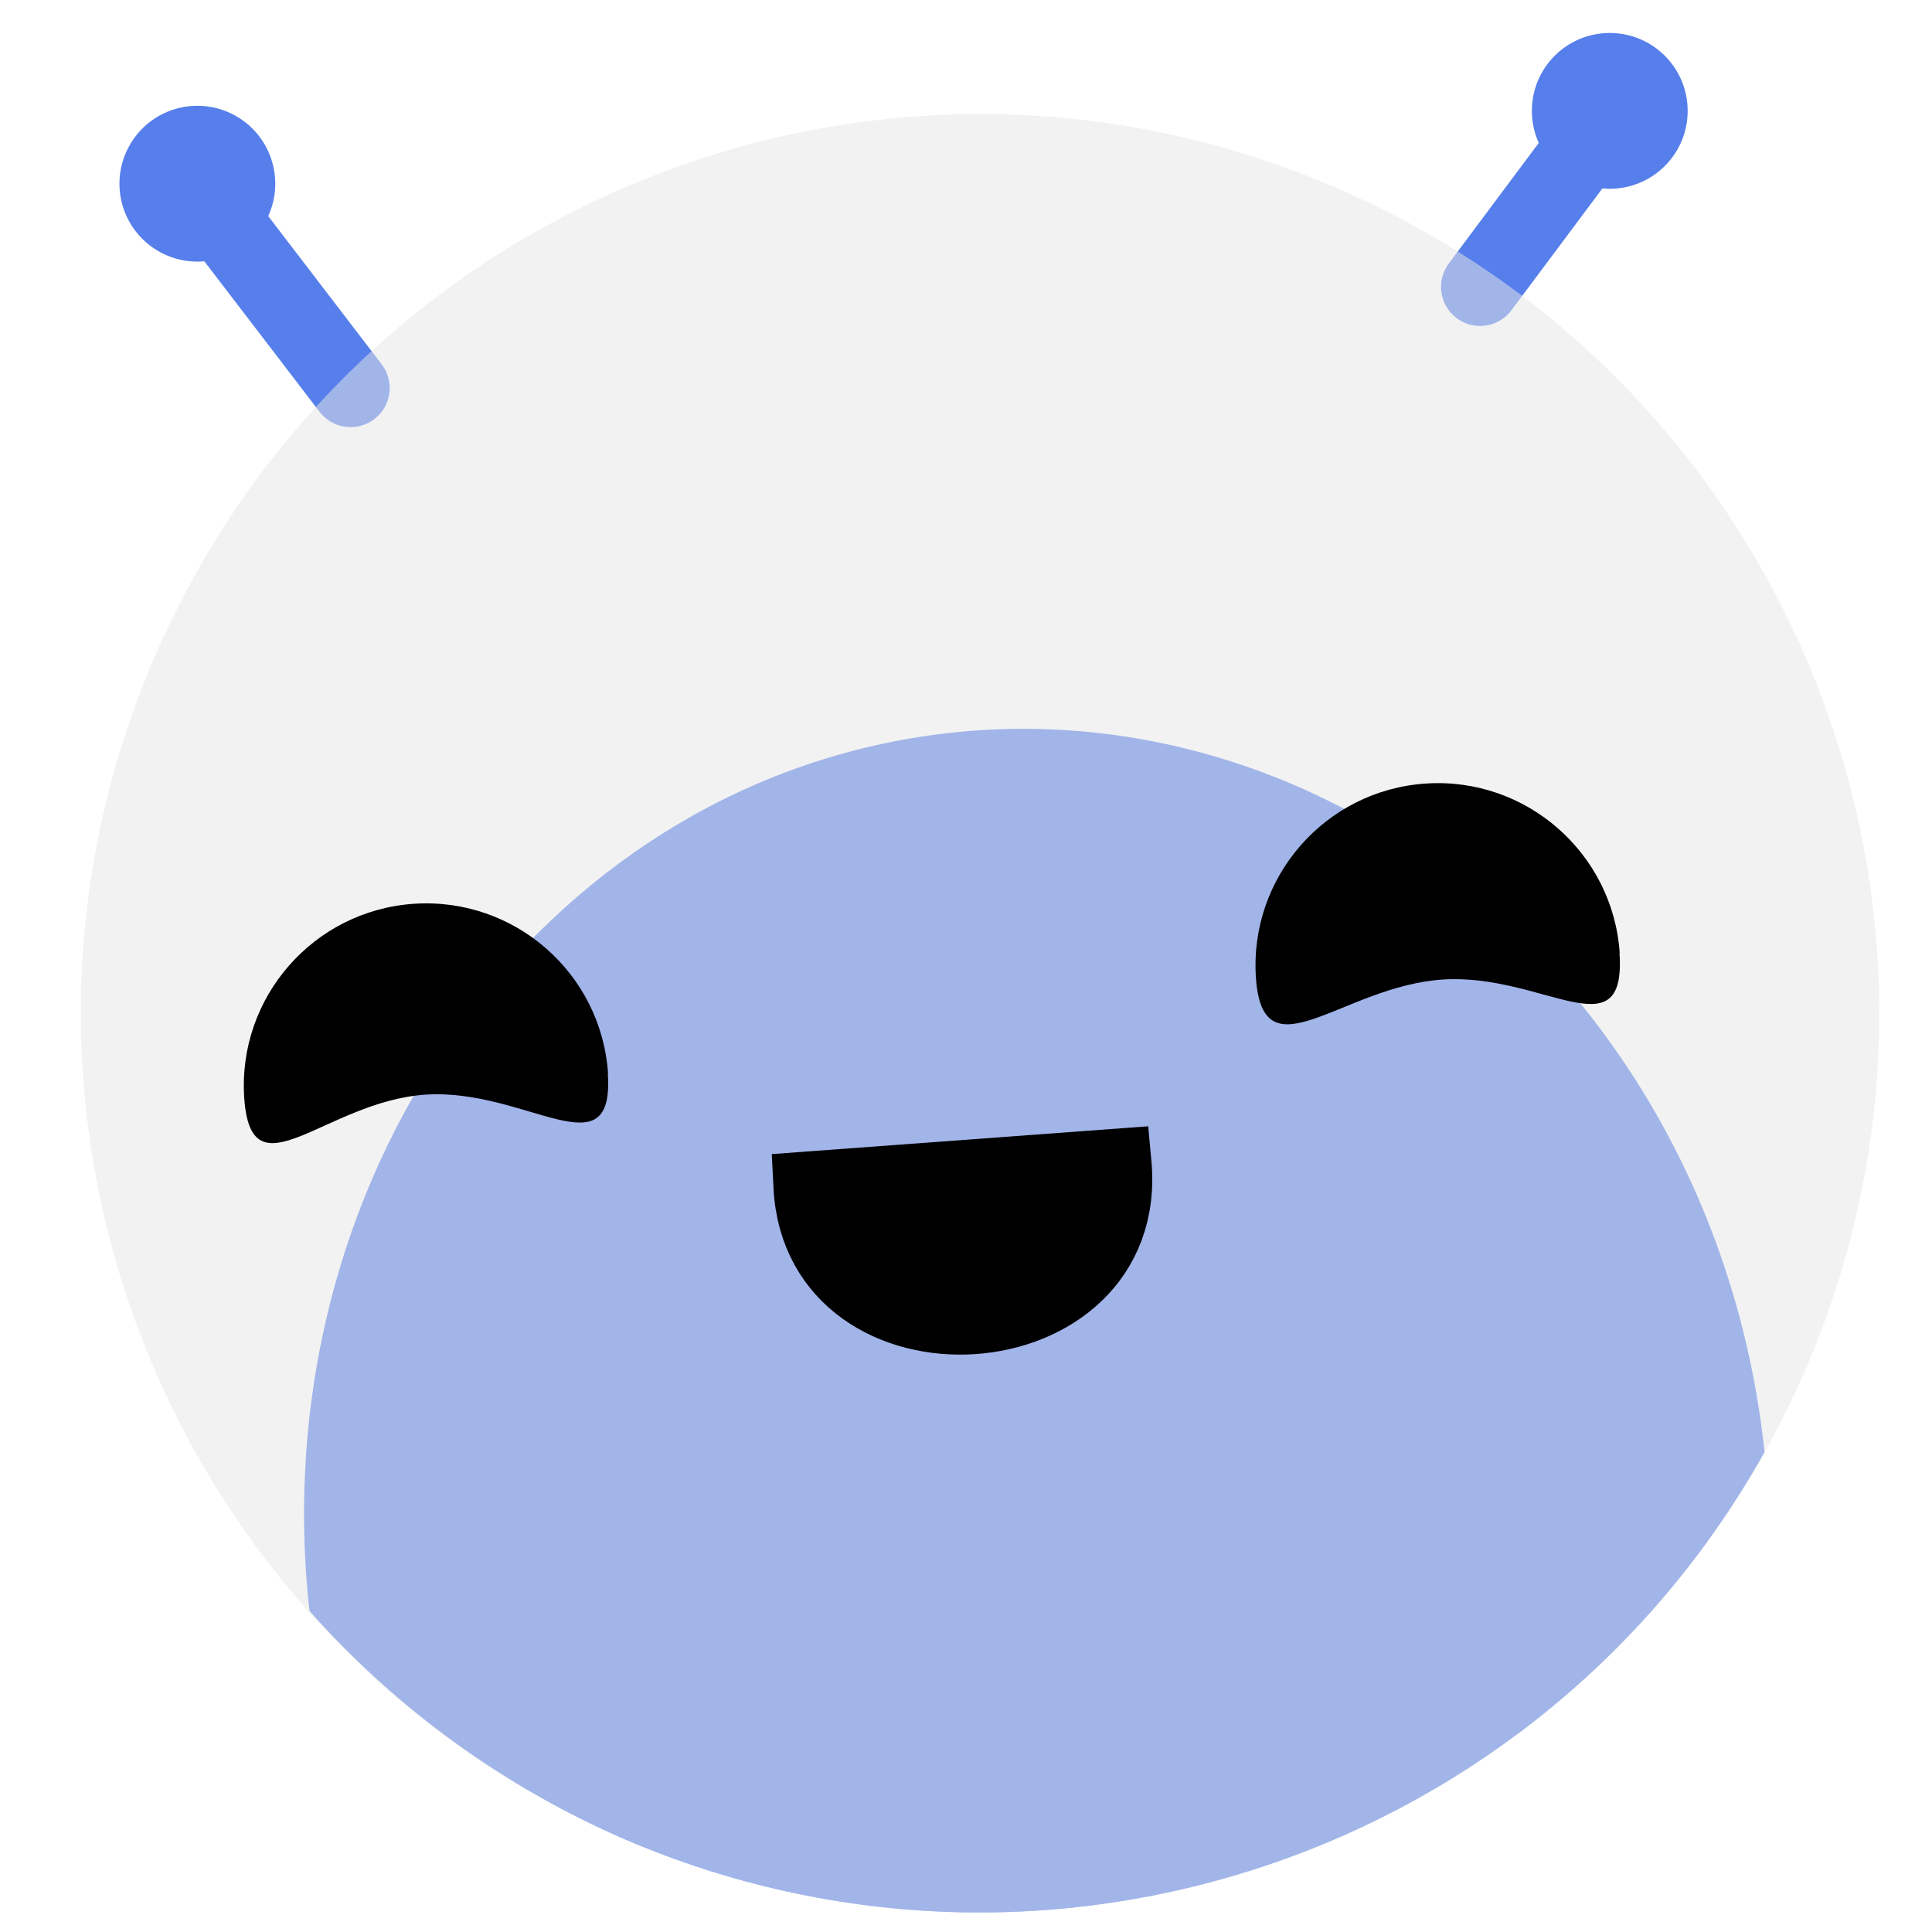
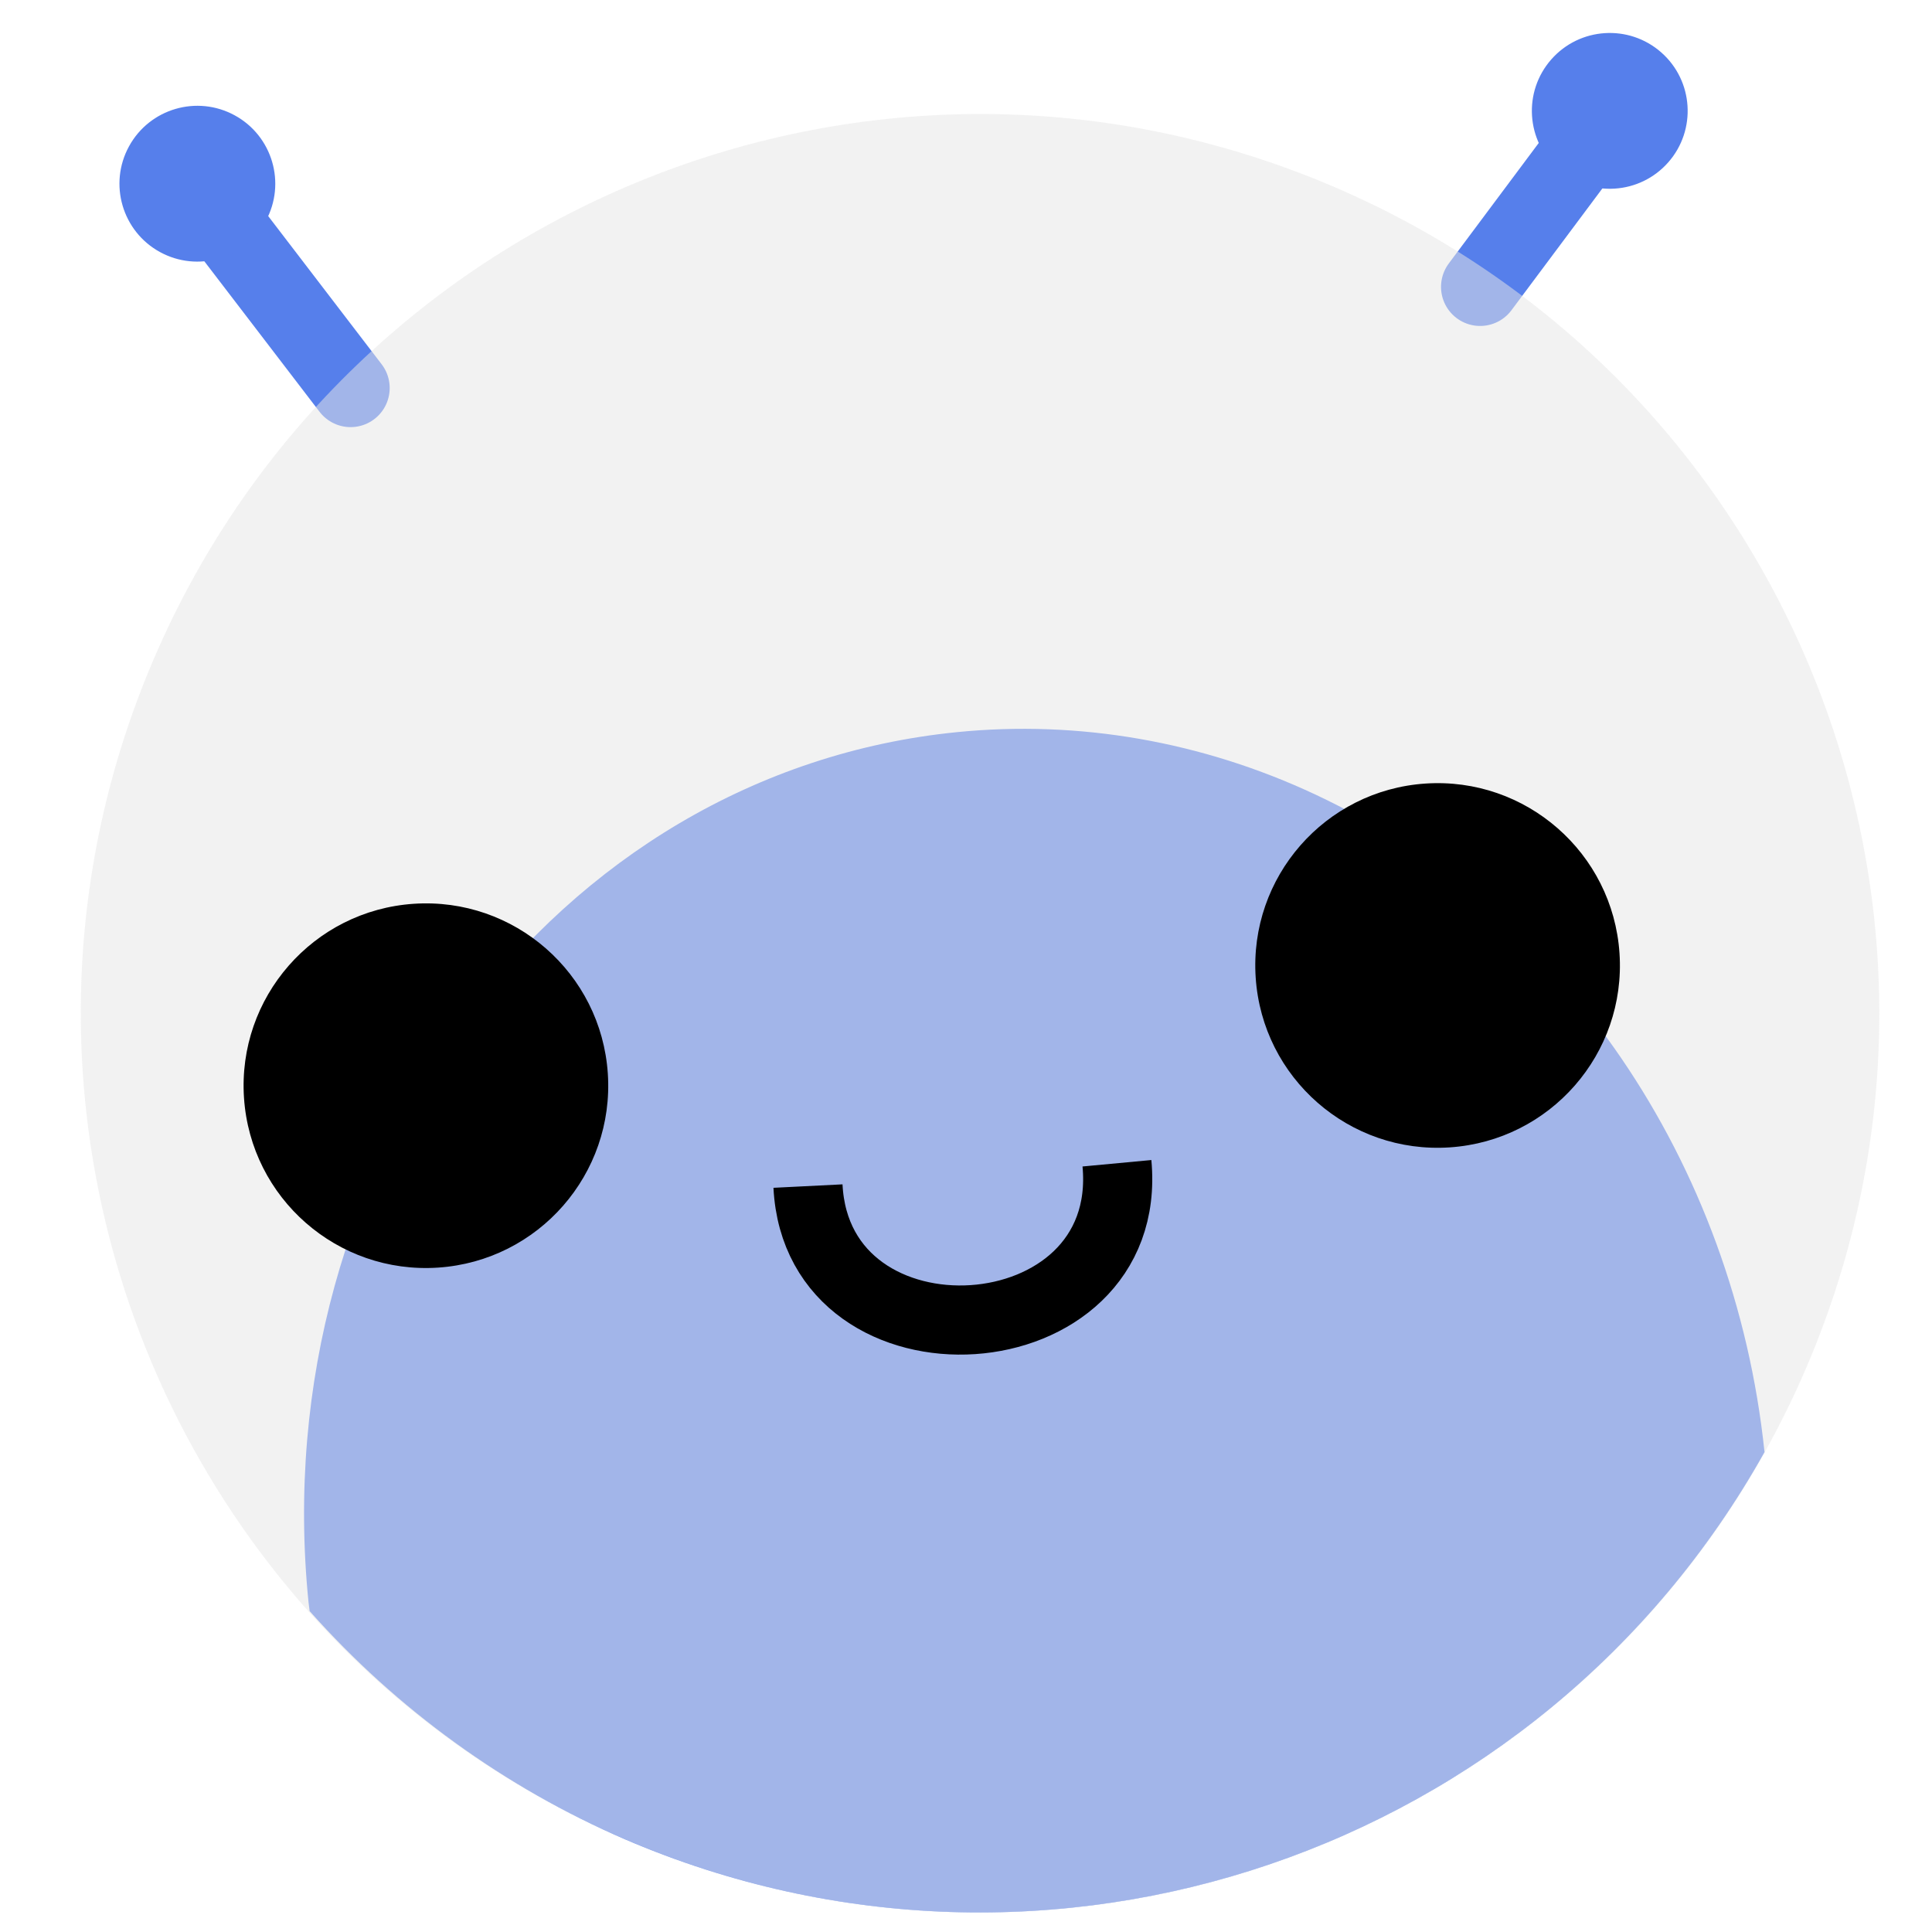
<svg xmlns="http://www.w3.org/2000/svg" width="32" height="32" viewBox="0 0 8.467 8.467" version="1.1" id="svg8">
  <defs id="defs2" />
  <g id="layer1" transform="translate(0,-288.5333)" style="display:inline">
    <path style="fill:#567feb;fill-opacity:1;stroke:none;stroke-width:0.987;stroke-linecap:round;stroke-linejoin:round;stroke-miterlimit:4;stroke-dasharray:none;stroke-opacity:1" d="m 5.766,292.016 a 3.509,3.207 84.259 0 0 -1.573,-0.274 3.509,3.207 84.259 0 0 -2.841,3.812 3.509,3.207 84.259 0 0 0.005,0.04 3.94,3.94 0 0 0 1.384,1.001 3.94,3.94 0 0 0 4.992,-1.698 3.509,3.207 84.259 0 0 -1.967,-2.881 z" id="path854" />
    <g id="g920" transform="matrix(0.971001,0.8541089,-0.8541089,0.971001,249.3366,4.167003)">
      <path id="path856-6" d="m 4.811,289.123 0.06,0.746" style="fill:none;stroke:#567feb;stroke-width:0.265;stroke-linecap:round;stroke-linejoin:miter;stroke-miterlimit:4;stroke-dasharray:none;stroke-opacity:1" />
      <circle r="0.264" cy="289.131" cx="4.807" id="path873-7" style="fill:#567feb;fill-opacity:1;stroke:none;stroke-width:0.265;stroke-linecap:round;stroke-linejoin:round;stroke-miterlimit:4;stroke-dasharray:none;stroke-opacity:1" />
    </g>
    <g id="g896" transform="matrix(1.13432,0.6210182,-0.6210182,1.13432,181.5505,-42.08214)">
      <path id="path856" d="M 1.304,292.251 0.497,291.894" style="fill:none;stroke:#567feb;stroke-width:0.265;stroke-linecap:round;stroke-linejoin:miter;stroke-miterlimit:4;stroke-dasharray:none;stroke-opacity:1" />
      <circle r="0.264" cy="291.893" cx="0.516" id="path873" style="fill:#567feb;fill-opacity:1;stroke:none;stroke-width:0.265;stroke-linecap:round;stroke-linejoin:round;stroke-miterlimit:4;stroke-dasharray:none;stroke-opacity:1" />
    </g>
    <circle style="fill:#e7e7e7;fill-opacity:0.525;stroke:none;stroke-width:0.605;stroke-linecap:round;stroke-linejoin:round;stroke-miterlimit:4;stroke-dasharray:none;stroke-opacity:1" id="path815" cx="119.445" cy="267.554" r="3.94" transform="rotate(23.21767)" />
  </g>
-   <g id="layer3" style="display:none">
+   <g id="layer3" style="display:inline">
    <circle transform="rotate(-3.824832)" r="0.799" cy="4.872" cx="1.545" id="circle858" style="fill:#000000;fill-opacity:1;stroke:none;stroke-width:0.605;stroke-linecap:round;stroke-linejoin:round;stroke-miterlimit:4;stroke-dasharray:none;stroke-opacity:1" />
    <path id="path860" d="m 3.541,5.198 c 0.042,0.839 1.434,0.755 1.354,-0.1" style="fill:none;stroke:#000000;stroke-width:0.303px;stroke-linecap:butt;stroke-linejoin:miter;stroke-opacity:1" />
    <circle style="fill:#000000;fill-opacity:1;stroke:none;stroke-width:0.605;stroke-linecap:round;stroke-linejoin:round;stroke-miterlimit:4;stroke-dasharray:none;stroke-opacity:1" id="circle873" cx="6.004" cy="4.642" r="0.799" transform="rotate(-3.824832)" />
  </g>
-   <g style="display:inline" id="g878">
+   <g style="display:none" id="g878">
    <path transform="rotate(-3.824832)" style="fill:#000000;fill-opacity:1;stroke:none;stroke-width:0.605;stroke-linecap:round;stroke-linejoin:round;stroke-miterlimit:4;stroke-dasharray:none;stroke-opacity:1" d="m 2.344,4.872 c 0,0.441 -0.362,0.039 -0.803,0.039 -0.441,0 -0.794,0.402 -0.794,-0.039 -2e-8,-0.441 0.358,-0.799 0.799,-0.799 0.441,0 0.799,0.358 0.799,0.799 z" id="circle871" />
    <path style="fill:#000000;fill-opacity:1;stroke:#000000;stroke-width:0.303px;stroke-linecap:butt;stroke-linejoin:miter;stroke-opacity:1" d="m 3.541,5.198 c 0.042,0.839 1.434,0.755 1.354,-0.1 z" id="path874" />
    <path transform="rotate(-3.824832)" style="fill:#000000;fill-opacity:1;stroke:none;stroke-width:0.605;stroke-linecap:round;stroke-linejoin:round;stroke-miterlimit:4;stroke-dasharray:none;stroke-opacity:1" d="m 6.803,4.642 c 0,0.441 -0.341,0.063 -0.782,0.063 -0.441,-1e-7 -0.815,0.378 -0.815,-0.063 0,-0.441 0.358,-0.799 0.799,-0.799 0.441,0 0.799,0.358 0.799,0.799 z" id="circle876" />
  </g>
  <g id="g886" style="display:none">
-     <ellipse transform="rotate(-3.824832)" cy="4.872" cx="1.545" id="circle880" style="fill:#000000;fill-opacity:1;stroke:none;stroke-width:0.605;stroke-linecap:round;stroke-linejoin:round;stroke-miterlimit:4;stroke-dasharray:none;stroke-opacity:1" r="0.799" />
+     <circle transform="rotate(-3.824832)" cy="4.872" cx="1.545" id="circle880" style="fill:#000000;fill-opacity:1;stroke:none;stroke-width:0.605;stroke-linecap:round;stroke-linejoin:round;stroke-miterlimit:4;stroke-dasharray:none;stroke-opacity:1" r="0" />
    <path id="path882" d="M 3.619,5.797 C 3.407,6.61 5.391,6.372 4.965,5.627 4.48,4.78 3.862,4.861 3.619,5.797 Z" style="fill:#000000;fill-opacity:1;stroke:#000000;stroke-width:0.303px;stroke-linecap:butt;stroke-linejoin:miter;stroke-opacity:1" />
    <circle style="fill:#000000;fill-opacity:1;stroke:none;stroke-width:0.605;stroke-linecap:round;stroke-linejoin:round;stroke-miterlimit:4;stroke-dasharray:none;stroke-opacity:1" id="circle884" cx="6.004" cy="4.642" r="0.799" transform="rotate(-3.824832)" />
+     <circle style="display:inline;fill:#000000;fill-opacity:1;stroke:none;stroke-width:0.605;stroke-linecap:round;stroke-linejoin:round;stroke-miterlimit:4;stroke-dasharray:none;stroke-opacity:1" id="circle860" cx="1.545" cy="4.872" r="0.799" transform="rotate(-3.824832)" />
  </g>
  <g style="display:none" id="g956">
    <circle style="fill:#000000;fill-opacity:1;stroke:none;stroke-width:0.605;stroke-linecap:round;stroke-linejoin:round;stroke-miterlimit:4;stroke-dasharray:none;stroke-opacity:1" id="circle950" cx="1.545" cy="4.872" r="0.799" transform="rotate(-3.824832)" />
    <path style="fill:none;stroke:#000000;stroke-width:0.303px;stroke-linecap:butt;stroke-linejoin:miter;stroke-opacity:1" d="m 3.541,5.198 c 0.042,0.839 1.434,0.755 1.354,-0.1" id="path952" />
    <circle transform="rotate(-3.824832)" r="0.799" cy="4.642" cx="6.004" id="circle954" style="fill:#000000;fill-opacity:1;stroke:none;stroke-width:0.605;stroke-linecap:round;stroke-linejoin:round;stroke-miterlimit:4;stroke-dasharray:none;stroke-opacity:1" />
    <path style="fill:none;stroke:#000000;stroke-width:0.659px;stroke-linecap:butt;stroke-linejoin:miter;stroke-opacity:1" d="M 1.111,2.988 2.889,4.418" id="path958" />
    <path style="fill:none;stroke:#000000;stroke-width:0.726px;stroke-linecap:butt;stroke-linejoin:miter;stroke-opacity:1" d="M 6.771,2.383 5.038,4.286" id="path960" />
  </g>
  <g id="layer6" style="display:none">
    <path style="fill:none;stroke:#000000;stroke-width:0.303px;stroke-linecap:butt;stroke-linejoin:miter;stroke-opacity:1" d="m 3.541,5.198 c 0.042,0.839 1.434,0.755 1.354,-0.1" id="path917" />
    <circle transform="rotate(-3.824832)" r="0.799" cy="4.642" cx="6.004" id="circle919" style="fill:#000000;fill-opacity:1;stroke:none;stroke-width:0.605;stroke-linecap:round;stroke-linejoin:round;stroke-miterlimit:4;stroke-dasharray:none;stroke-opacity:1" />
    <path style="fill:#000000;fill-opacity:0.525;stroke:#000000;stroke-width:0.132;stroke-linecap:butt;stroke-linejoin:miter;stroke-miterlimit:4;stroke-dasharray:none;stroke-opacity:1" d="M 4.39,5.756 C 4.934,6.339 5.308,6.535 5.477,6.284 5.612,6.084 5.533,5.782 4.933,5.246" id="path928" />
    <path style="display:inline;fill:none;stroke:#000000;stroke-width:0.303;stroke-linecap:round;stroke-linejoin:miter;stroke-miterlimit:4;stroke-dasharray:none;stroke-opacity:1" d="M 1.35,4.772 2.77,4.653 2.508,4.217" id="path942" />
    <path style="fill:none;stroke:#000000;stroke-width:0.132;stroke-linecap:round;stroke-linejoin:miter;stroke-miterlimit:4;stroke-dasharray:none;stroke-opacity:1" d="M 4.774,5.646 C 5.015,5.762 5.119,5.937 5.119,5.937" id="path948" />
  </g>
  <g id="layer5" style="display:none">
    <circle style="fill:#000000;fill-opacity:1;stroke:none;stroke-width:0.605;stroke-linecap:round;stroke-linejoin:round;stroke-miterlimit:4;stroke-dasharray:none;stroke-opacity:1" id="circle900" cx="1.545" cy="4.872" r="0.799" transform="rotate(-3.824832)" />
    <path style="fill:none;stroke:#000000;stroke-width:0.303px;stroke-linecap:butt;stroke-linejoin:miter;stroke-opacity:1" d="m 4.898,5.822 c -0.042,-0.839 -1.434,-0.755 -1.354,0.1" id="path902" />
    <circle transform="rotate(-3.824832)" r="0.799" cy="4.642" cx="6.004" id="circle904" style="fill:#000000;fill-opacity:1;stroke:none;stroke-width:0.605;stroke-linecap:round;stroke-linejoin:round;stroke-miterlimit:4;stroke-dasharray:none;stroke-opacity:1" />
  </g>
  <g id="layer2" style="display:none">
    <path id="path930" d="m 3.541,5.198 c 0.042,0.839 1.434,0.755 1.354,-0.1" style="display:inline;fill:none;stroke:#000000;stroke-width:0.303px;stroke-linecap:butt;stroke-linejoin:miter;stroke-opacity:1" />
    <path id="path932" d="M 6.83,4.112 5.431,4.382 5.566,3.891" style="display:inline;fill:none;stroke:#000000;stroke-width:0.303;stroke-linecap:round;stroke-linejoin:miter;stroke-miterlimit:4;stroke-dasharray:none;stroke-opacity:1" />
    <circle style="display:inline;fill:#000000;fill-opacity:1;stroke:none;stroke-width:0.605;stroke-linecap:round;stroke-linejoin:round;stroke-miterlimit:4;stroke-dasharray:none;stroke-opacity:1" id="circle939" cx="1.545" cy="4.872" r="0.799" transform="rotate(-3.824832)" />
  </g>
  <g id="layer4" style="display:none">
    <path style="fill:none;stroke:#000000;stroke-width:0.303px;stroke-linecap:butt;stroke-linejoin:miter;stroke-opacity:1" d="m 3.541,5.198 c 0.042,0.839 1.434,0.755 1.354,-0.1" id="path845" />
    <path style="fill:none;stroke:#000000;stroke-width:0.303;stroke-linecap:round;stroke-linejoin:miter;stroke-miterlimit:4;stroke-dasharray:none;stroke-opacity:1" d="M 6.83,4.112 5.431,4.382 5.566,3.891" id="path863" />
    <path id="path888" d="M 1.35,4.772 2.77,4.653 2.508,4.217" style="fill:none;stroke:#000000;stroke-width:0.303;stroke-linecap:round;stroke-linejoin:miter;stroke-miterlimit:4;stroke-dasharray:none;stroke-opacity:1" />
  </g>
  <g style="display:none" id="g854">
    <path id="path848" d="M 3.649,5.748 5.249,5.65" style="fill:none;stroke:#000000;stroke-width:0.326px;stroke-linecap:butt;stroke-linejoin:miter;stroke-opacity:1" />
    <path style="fill:none;stroke:#000000;stroke-width:0.303;stroke-linecap:round;stroke-linejoin:miter;stroke-miterlimit:4;stroke-dasharray:none;stroke-opacity:1" d="M 1.688,5.164 2.922,4.451 1.725,3.659" id="path852" />
    <path style="display:inline;fill:none;stroke:#000000;stroke-width:0.303;stroke-linecap:round;stroke-linejoin:miter;stroke-miterlimit:4;stroke-dasharray:none;stroke-opacity:1" d="M 6.861,4.832 5.54,4.295 6.772,3.215" id="path852-3" />
  </g>
</svg>
